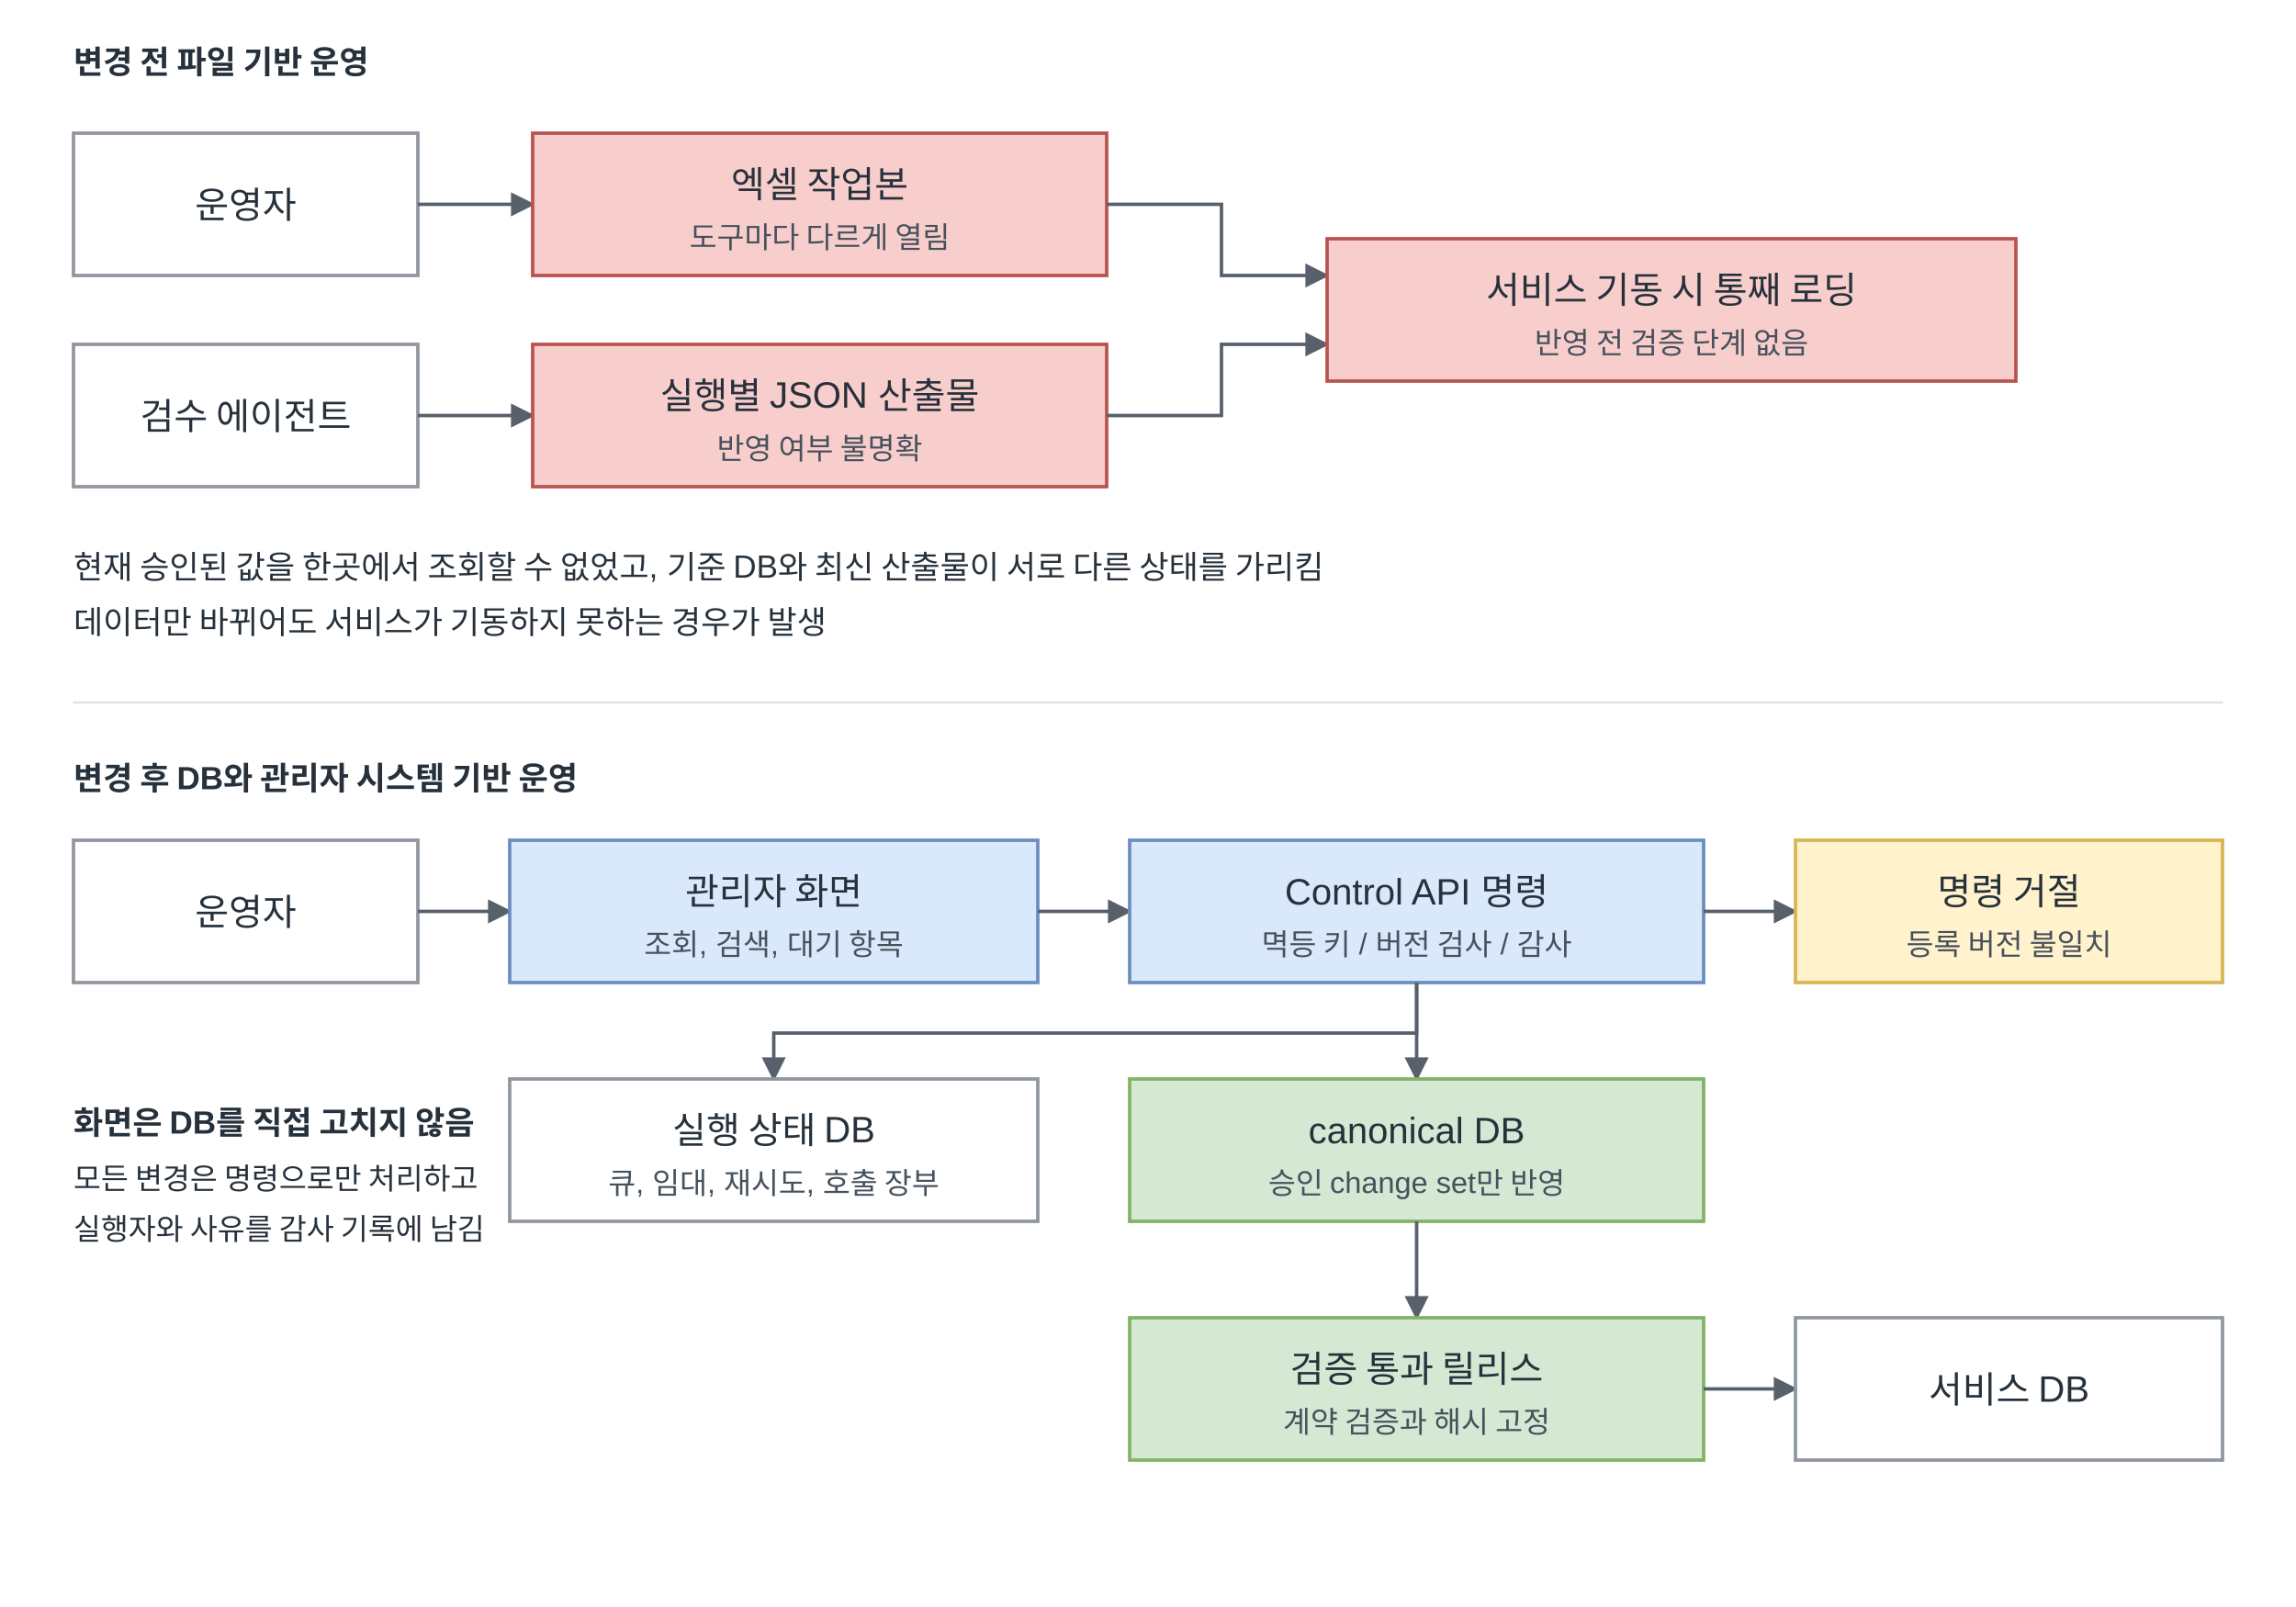
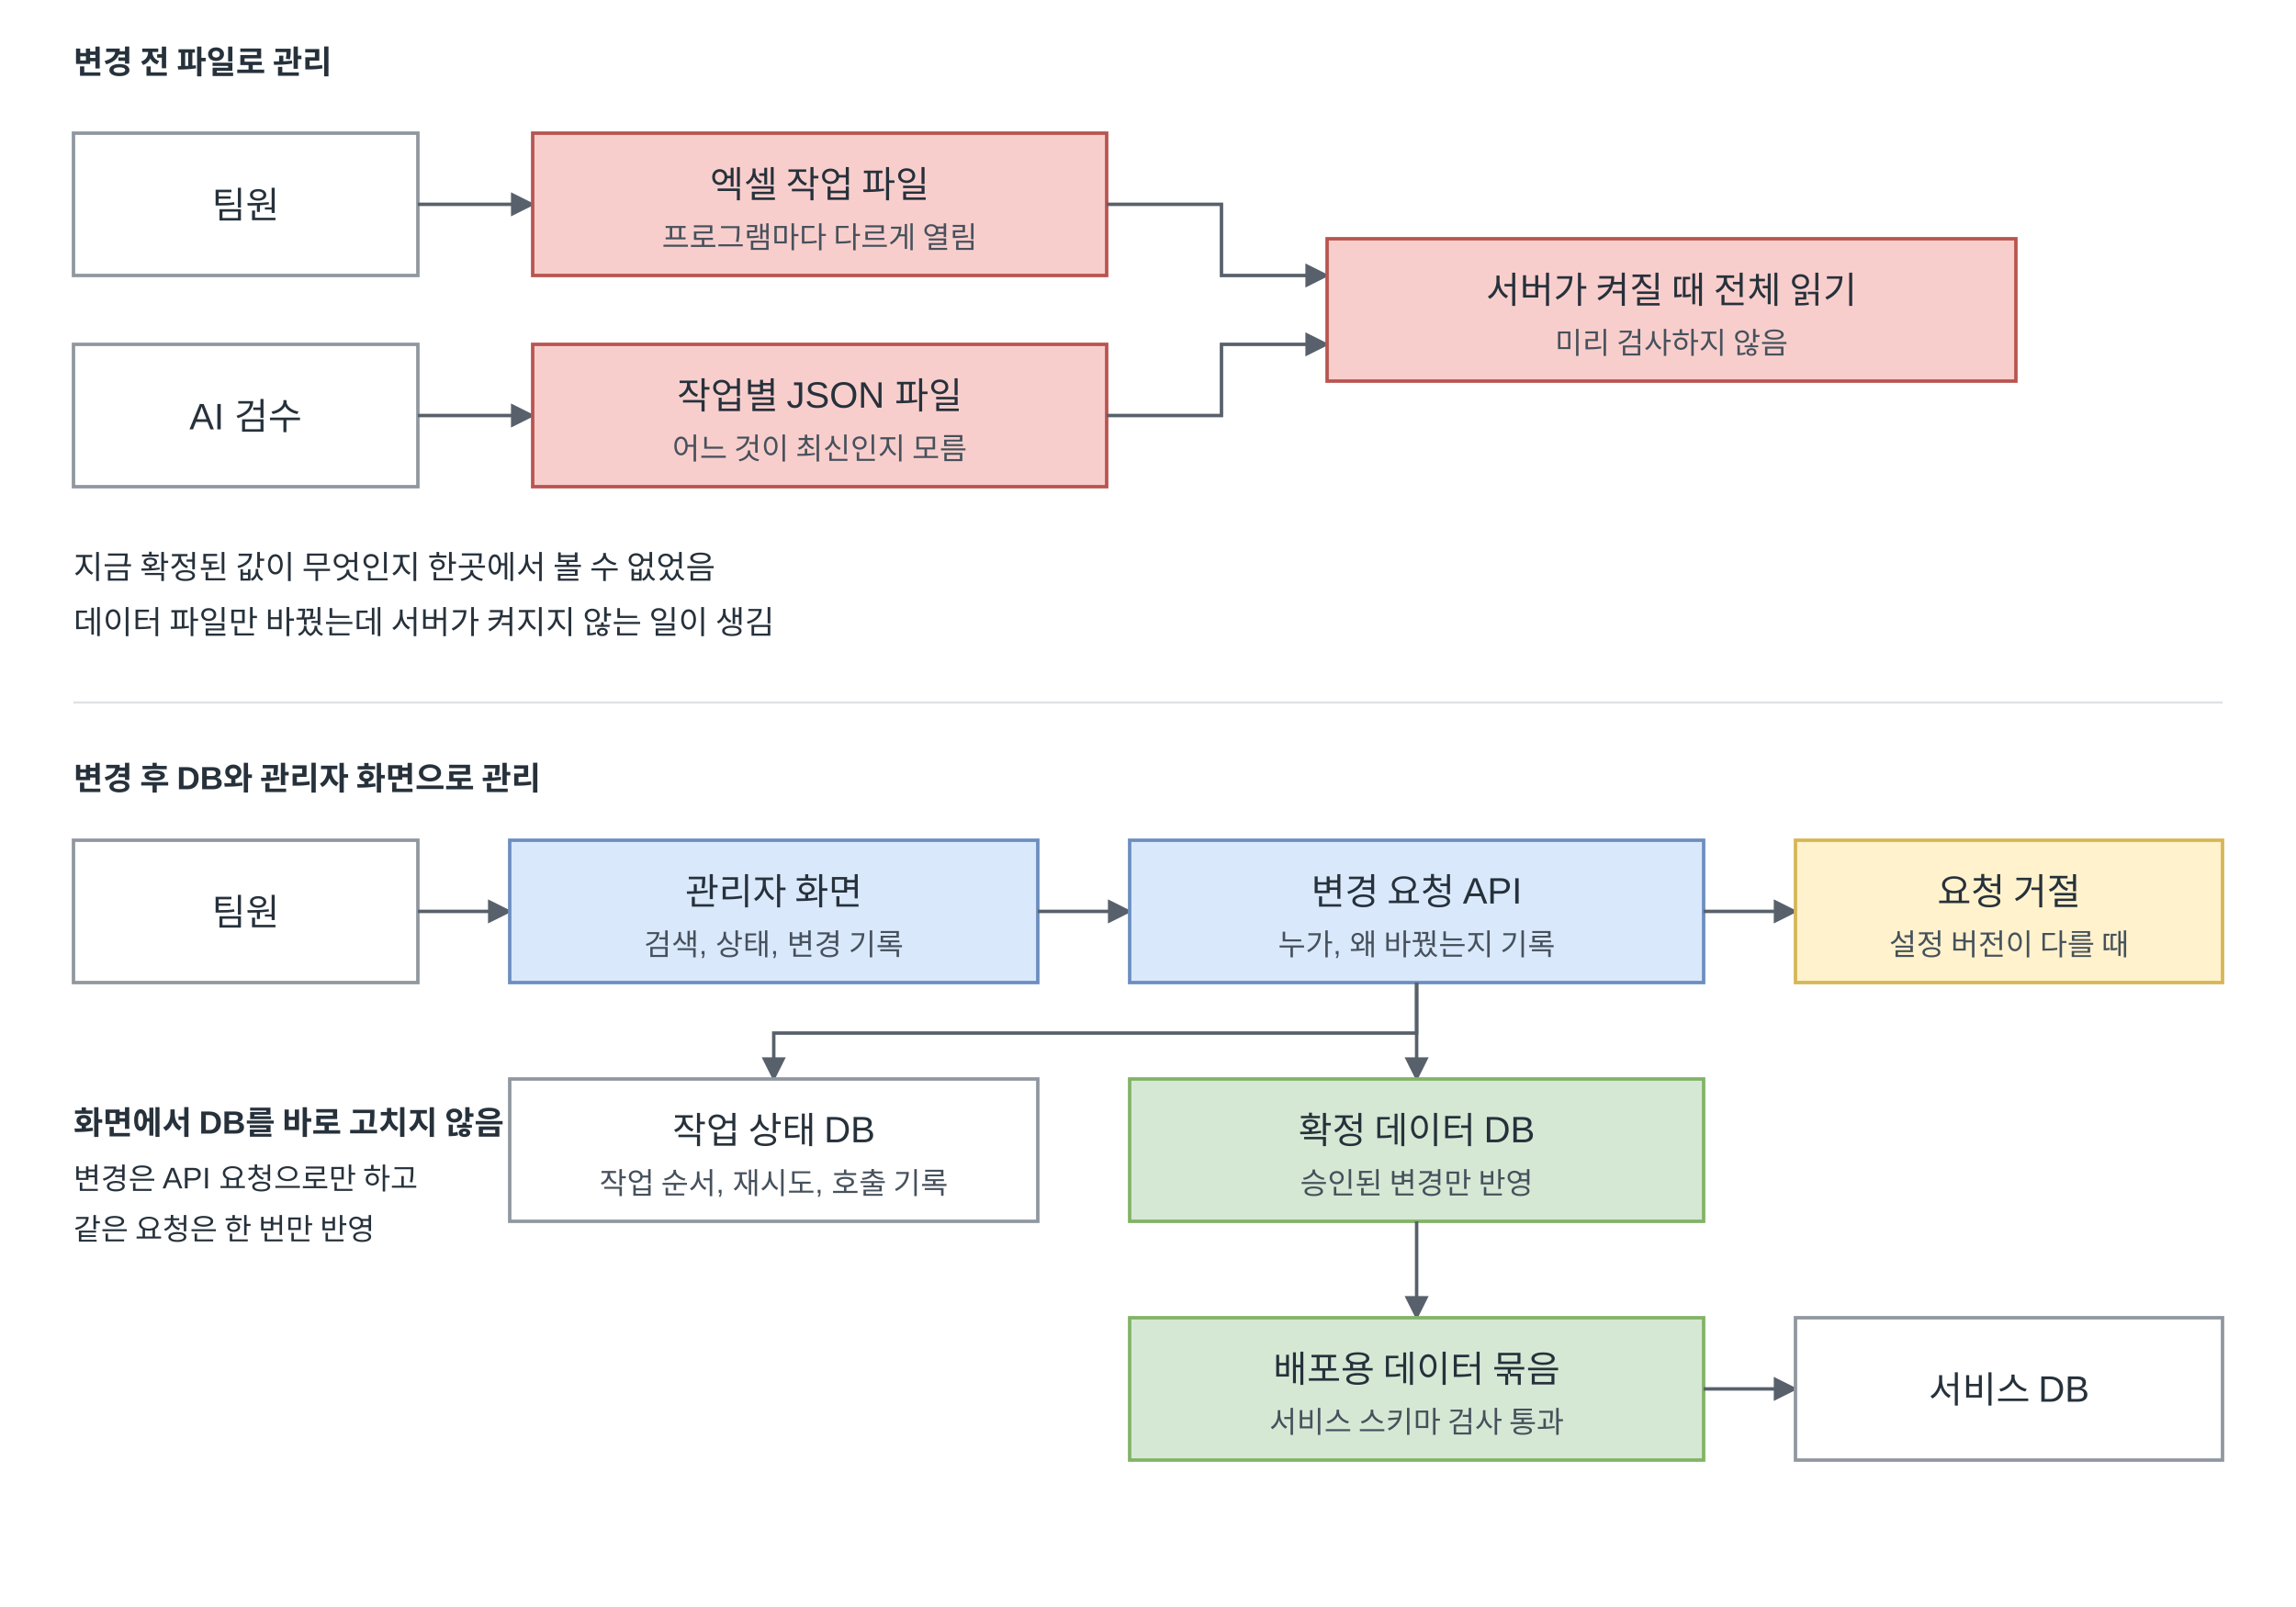
<svg xmlns="http://www.w3.org/2000/svg" width="1000" height="700" viewBox="0 0 1000 700" role="img" font-family="Arial, Apple SD Gothic Neo, Malgun Gothic, sans-serif">
  <rect width="1000" height="700" fill="white" />
  <defs>
    <marker id="arrow" viewBox="0 0 10 10" refX="9" refY="5" markerWidth="7" markerHeight="7" orient="auto">
      <path d="M0 0L10 5L0 10Z" fill="#58616b" />
    </marker>
  </defs>
-   <text x="32" y="32" font-size="14" font-weight="600" text-anchor="start" fill="#26313b">변경 전  파일 기반 운영</text>
+   <text x="32" y="32" font-size="14" font-weight="600" text-anchor="start" fill="#26313b">변경 전  파일로 관리</text>
  <rect x="32" y="58" width="150" height="62" fill="#ffffff" stroke="#91979f" stroke-width="1.5" />
-   <text x="107.0" y="95.0" font-size="16" font-weight="500" text-anchor="middle" fill="#26313b">운영자</text>
+   <text x="107.0" y="95.0" font-size="16" font-weight="500" text-anchor="middle" fill="#26313b">팀원</text>
  <rect x="32" y="150" width="150" height="62" fill="#ffffff" stroke="#91979f" stroke-width="1.5" />
-   <text x="107.0" y="187.0" font-size="16" font-weight="500" text-anchor="middle" fill="#26313b">검수 에이전트</text>
+   <text x="107.0" y="187.0" font-size="16" font-weight="500" text-anchor="middle" fill="#26313b">AI 검수</text>
  <path d="M182 89H232" fill="none" stroke="#58616b" stroke-width="1.5" marker-end="url(#arrow)" />
  <path d="M182 181H232" fill="none" stroke="#58616b" stroke-width="1.5" marker-end="url(#arrow)" />
  <rect x="232" y="58" width="250" height="62" fill="#f8cecc" stroke="#b85450" stroke-width="1.5" />
-   <text x="357.0" y="86.0" font-size="16" font-weight="500" text-anchor="middle" fill="#26313b">엑셀 작업본</text>
-   <text x="357.0" y="108.0" font-size="13" font-weight="400" text-anchor="middle" fill="#46515c">도구마다 다르게 열림</text>
+   <text x="357.0" y="86.0" font-size="16" font-weight="500" text-anchor="middle" fill="#26313b">엑셀 작업 파일</text>
+   <text x="357.0" y="108.0" font-size="13" font-weight="400" text-anchor="middle" fill="#46515c">프로그램마다 다르게 열림</text>
  <rect x="232" y="150" width="250" height="62" fill="#f8cecc" stroke="#b85450" stroke-width="1.5" />
-   <text x="357.0" y="178.0" font-size="16" font-weight="500" text-anchor="middle" fill="#26313b">실행별 JSON 산출물</text>
-   <text x="357.0" y="200.0" font-size="13" font-weight="400" text-anchor="middle" fill="#46515c">반영 여부 불명확</text>
+   <text x="357.0" y="178.0" font-size="16" font-weight="500" text-anchor="middle" fill="#26313b">작업별 JSON 파일</text>
+   <text x="357.0" y="200.0" font-size="13" font-weight="400" text-anchor="middle" fill="#46515c">어느 것이 최신인지 모름</text>
  <path d="M482 89H532V120H578" fill="none" stroke="#58616b" stroke-width="1.5" marker-end="url(#arrow)" />
  <path d="M482 181H532V150H578" fill="none" stroke="#58616b" stroke-width="1.5" marker-end="url(#arrow)" />
  <rect x="578" y="104" width="300" height="62" fill="#f8cecc" stroke="#b85450" stroke-width="1.5" />
-   <text x="728.0" y="132.0" font-size="16" font-weight="500" text-anchor="middle" fill="#26313b">서비스 기동 시 통째 로딩</text>
-   <text x="728.0" y="154.0" font-size="13" font-weight="400" text-anchor="middle" fill="#46515c">반영 전 검증 단계 없음</text>
-   <text x="32" y="252" font-size="14" font-weight="400" text-anchor="start" fill="#26313b">현재 승인된 값을 한곳에서 조회할 수 없었고, 기준 DB와 최신 산출물이 서로 다른 상태를 가리킴</text>
-   <text x="32" y="276" font-size="14" font-weight="400" text-anchor="start" fill="#26313b">데이터만 바뀌어도 서비스가 기동하지 못하는 경우가 발생</text>
+   <text x="728.0" y="132.0" font-size="16" font-weight="500" text-anchor="middle" fill="#26313b">서버가 켜질 때 전체 읽기</text>
+   <text x="728.0" y="154.0" font-size="13" font-weight="400" text-anchor="middle" fill="#46515c">미리 검사하지 않음</text>
+   <text x="32" y="252" font-size="14" font-weight="400" text-anchor="start" fill="#26313b">지금 확정된 값이 무엇인지 한곳에서 볼 수 없었음</text>
+   <text x="32" y="276" font-size="14" font-weight="400" text-anchor="start" fill="#26313b">데이터 파일만 바꿨는데 서버가 켜지지 않는 일이 생김</text>
  <path d="M32 306H968" stroke="#e0e3e6" />
-   <text x="32" y="344" font-size="14" font-weight="600" text-anchor="start" fill="#26313b">변경 후  DB와 관리자 시스템 기반 운영</text>
+   <text x="32" y="344" font-size="14" font-weight="600" text-anchor="start" fill="#26313b">변경 후  DB와 관리자 화면으로 관리</text>
  <rect x="32" y="366" width="150" height="62" fill="#ffffff" stroke="#91979f" stroke-width="1.5" />
-   <text x="107.0" y="403.0" font-size="16" font-weight="500" text-anchor="middle" fill="#26313b">운영자</text>
+   <text x="107.0" y="403.0" font-size="16" font-weight="500" text-anchor="middle" fill="#26313b">팀원</text>
  <path d="M182 397H222" fill="none" stroke="#58616b" stroke-width="1.5" marker-end="url(#arrow)" />
  <rect x="222" y="366" width="230" height="62" fill="#dae8fc" stroke="#6c8ebf" stroke-width="1.5" />
  <text x="337.0" y="394.0" font-size="16" font-weight="500" text-anchor="middle" fill="#26313b">관리자 화면</text>
-   <text x="337.0" y="416.0" font-size="13" font-weight="400" text-anchor="middle" fill="#46515c">조회, 검색, 대기 항목</text>
+   <text x="337.0" y="416.0" font-size="13" font-weight="400" text-anchor="middle" fill="#46515c">검색, 상태, 변경 기록</text>
  <path d="M452 397H492" fill="none" stroke="#58616b" stroke-width="1.5" marker-end="url(#arrow)" />
  <rect x="492" y="366" width="250" height="62" fill="#dae8fc" stroke="#6c8ebf" stroke-width="1.5" />
-   <text x="617.0" y="394.0" font-size="16" font-weight="500" text-anchor="middle" fill="#26313b">Control API 명령</text>
-   <text x="617.0" y="416.0" font-size="13" font-weight="400" text-anchor="middle" fill="#46515c">멱등 키 / 버전 검사 / 감사</text>
+   <text x="617.0" y="394.0" font-size="16" font-weight="500" text-anchor="middle" fill="#26313b">변경 요청 API</text>
+   <text x="617.0" y="416.0" font-size="13" font-weight="400" text-anchor="middle" fill="#46515c">누가, 왜 바꿨는지 기록</text>
  <path d="M742 397H782" fill="none" stroke="#58616b" stroke-width="1.5" marker-end="url(#arrow)" />
  <rect x="782" y="366" width="186" height="62" fill="#fff2cc" stroke="#d6b656" stroke-width="1.5" />
-   <text x="875.0" y="394.0" font-size="16" font-weight="500" text-anchor="middle" fill="#26313b">명령 거절</text>
-   <text x="875.0" y="416.0" font-size="13" font-weight="400" text-anchor="middle" fill="#46515c">등록 버전 불일치</text>
+   <text x="875.0" y="394.0" font-size="16" font-weight="500" text-anchor="middle" fill="#26313b">요청 거절</text>
+   <text x="875.0" y="416.0" font-size="13" font-weight="400" text-anchor="middle" fill="#46515c">설정 버전이 다를 때</text>
  <path d="M617 428V450H337V470" fill="none" stroke="#58616b" stroke-width="1.5" marker-end="url(#arrow)" />
  <path d="M617 428V470" fill="none" stroke="#58616b" stroke-width="1.5" marker-end="url(#arrow)" />
  <rect x="222" y="470" width="230" height="62" fill="#ffffff" stroke="#91979f" stroke-width="1.5" />
-   <text x="337.0" y="498.0" font-size="16" font-weight="500" text-anchor="middle" fill="#26313b">실행 상태 DB</text>
-   <text x="337.0" y="520.0" font-size="13" font-weight="400" text-anchor="middle" fill="#46515c">큐, 임대, 재시도, 호출 장부</text>
+   <text x="337.0" y="498.0" font-size="16" font-weight="500" text-anchor="middle" fill="#26313b">작업 상태 DB</text>
+   <text x="337.0" y="520.0" font-size="13" font-weight="400" text-anchor="middle" fill="#46515c">작업 순서, 재시도, 호출 기록</text>
  <rect x="492" y="470" width="250" height="62" fill="#d5e8d4" stroke="#82b366" stroke-width="1.5" />
-   <text x="617.0" y="498.0" font-size="16" font-weight="500" text-anchor="middle" fill="#26313b">canonical DB</text>
-   <text x="617.0" y="520.0" font-size="13" font-weight="400" text-anchor="middle" fill="#46515c">승인 change set만 반영</text>
+   <text x="617.0" y="498.0" font-size="16" font-weight="500" text-anchor="middle" fill="#26313b">확정 데이터 DB</text>
+   <text x="617.0" y="520.0" font-size="13" font-weight="400" text-anchor="middle" fill="#46515c">승인된 변경만 반영</text>
  <path d="M617 532V574" fill="none" stroke="#58616b" stroke-width="1.5" marker-end="url(#arrow)" />
  <rect x="492" y="574" width="250" height="62" fill="#d5e8d4" stroke="#82b366" stroke-width="1.5" />
-   <text x="617.0" y="602.0" font-size="16" font-weight="500" text-anchor="middle" fill="#26313b">검증 통과 릴리스</text>
-   <text x="617.0" y="624.0" font-size="13" font-weight="400" text-anchor="middle" fill="#46515c">계약 검증과 해시 고정</text>
+   <text x="617.0" y="602.0" font-size="16" font-weight="500" text-anchor="middle" fill="#26313b">배포용 데이터 묶음</text>
+   <text x="617.0" y="624.0" font-size="13" font-weight="400" text-anchor="middle" fill="#46515c">서비스 스키마 검사 통과</text>
  <path d="M742 605H782" fill="none" stroke="#58616b" stroke-width="1.5" marker-end="url(#arrow)" />
  <rect x="782" y="574" width="186" height="62" fill="#ffffff" stroke="#91979f" stroke-width="1.5" />
  <text x="875.0" y="611.0" font-size="16" font-weight="500" text-anchor="middle" fill="#26313b">서비스 DB</text>
-   <text x="32" y="494" font-size="14" font-weight="600" text-anchor="start" fill="#26313b">화면은 DB를 직접 고치지 않음</text>
-   <text x="32" y="518" font-size="13" font-weight="400" text-anchor="start" fill="#26313b">모든 변경은 명령으로만 처리하고</text>
-   <text x="32" y="540" font-size="13" font-weight="400" text-anchor="start" fill="#26313b">실행자와 사유를 감사 기록에 남김</text>
+   <text x="32" y="494" font-size="14" font-weight="600" text-anchor="start" fill="#26313b">화면에서 DB를 바로 고치지 않음</text>
+   <text x="32" y="518" font-size="13" font-weight="400" text-anchor="start" fill="#26313b">변경은 API 요청으로만 하고</text>
+   <text x="32" y="540" font-size="13" font-weight="400" text-anchor="start" fill="#26313b">같은 요청은 한 번만 반영</text>
</svg>
